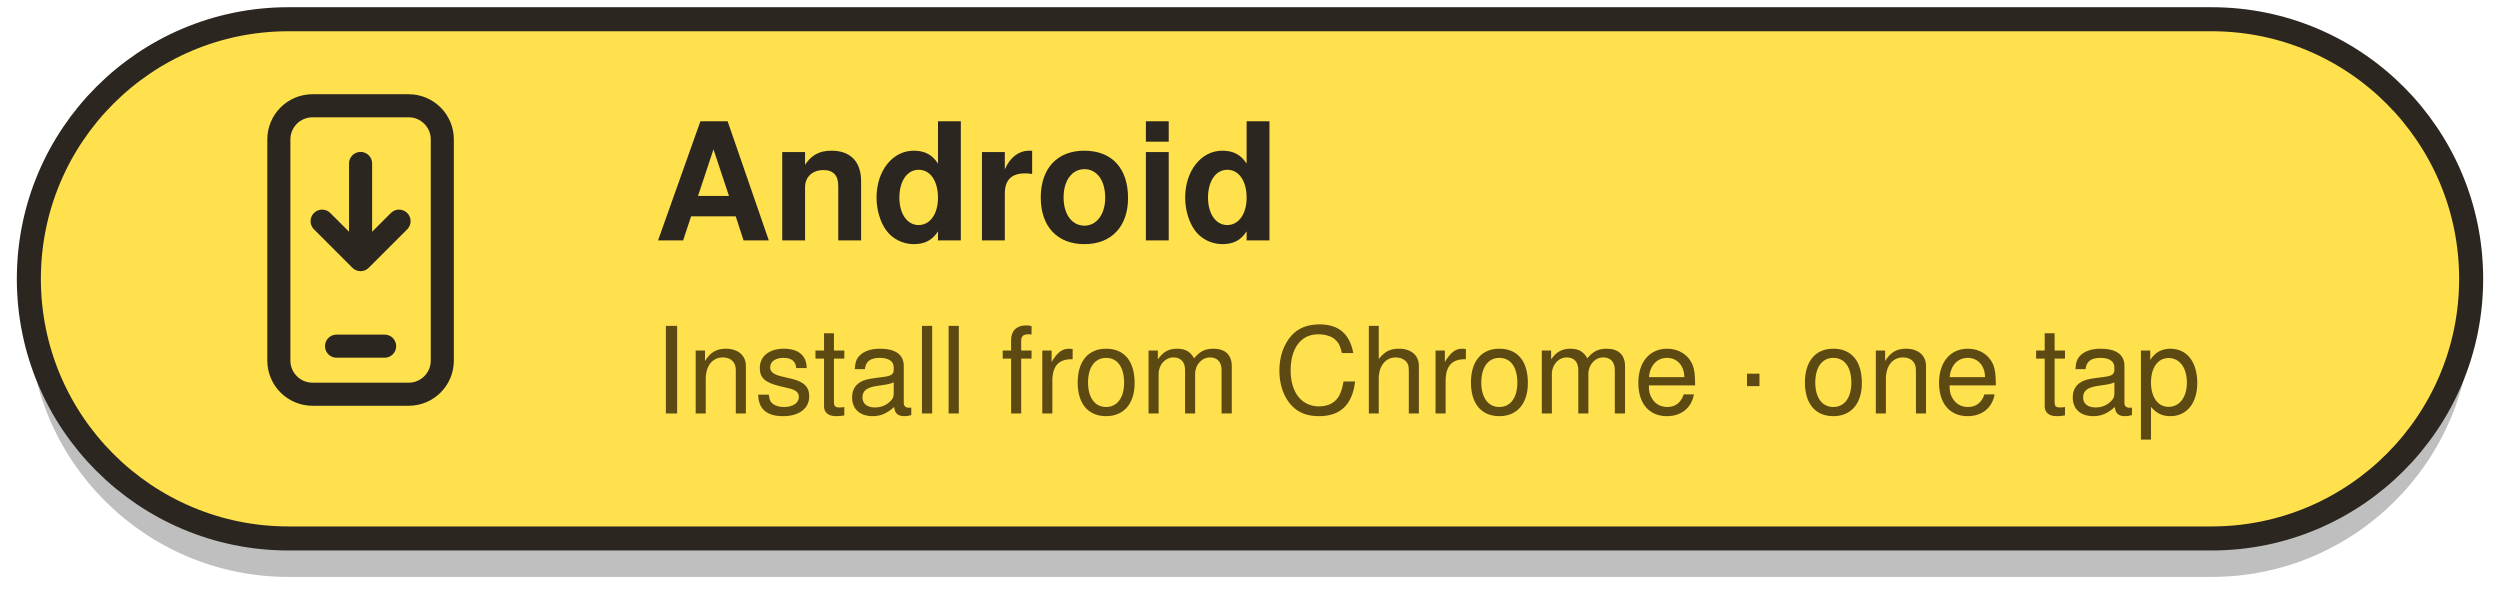
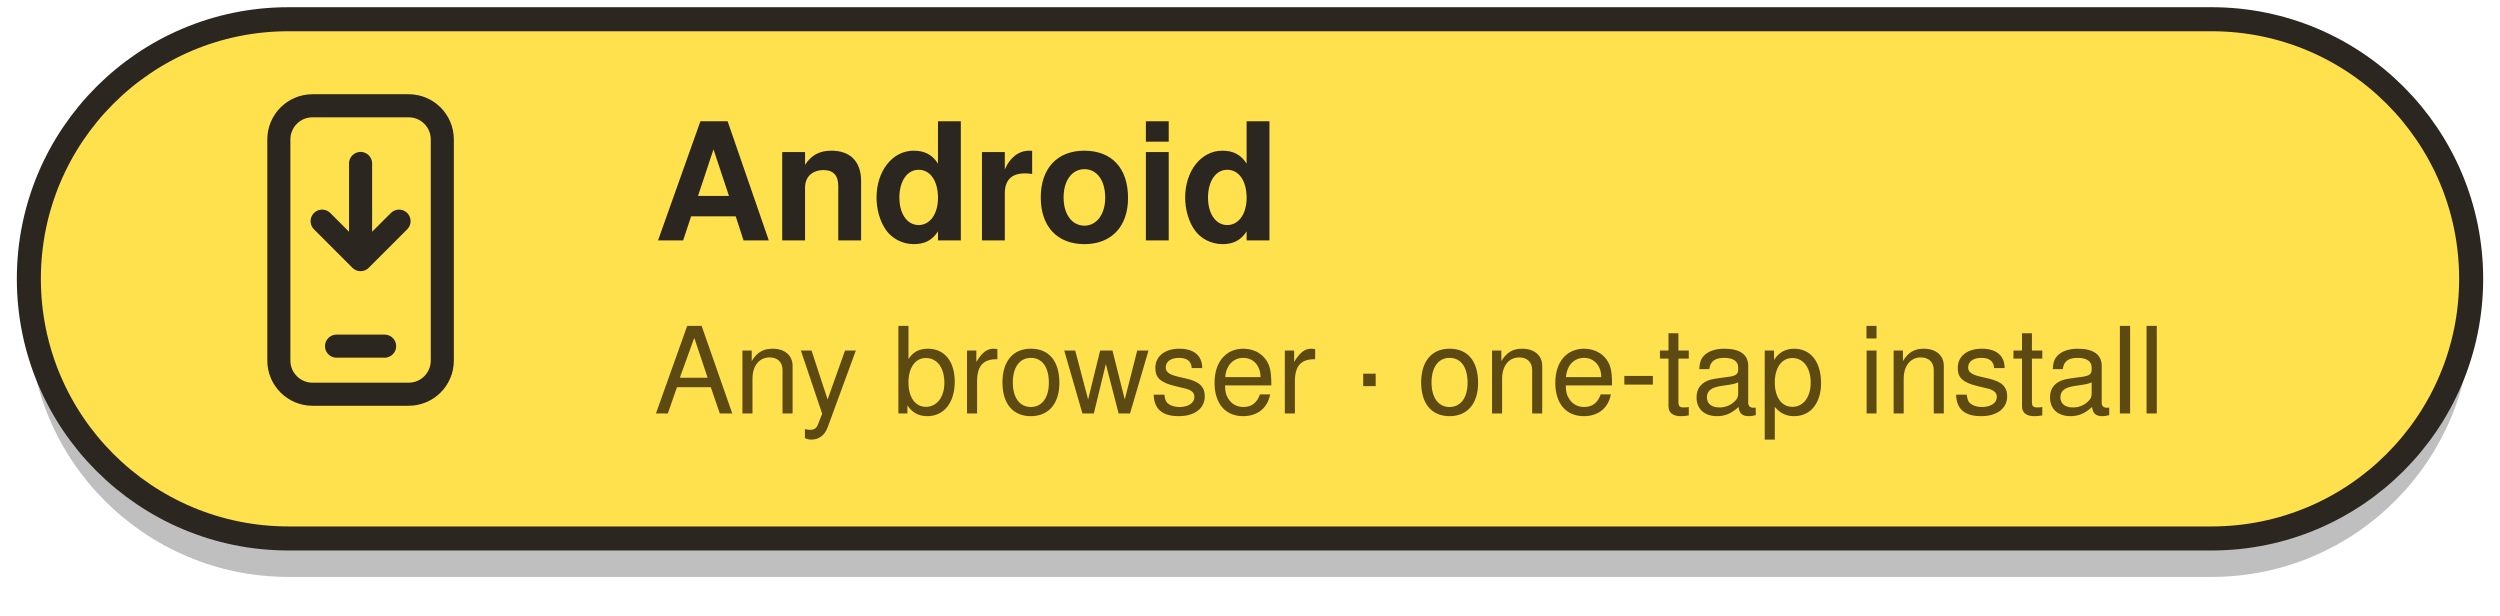
<svg xmlns="http://www.w3.org/2000/svg" width="260" height="64" viewBox="0 0 260 64">
  <rect x="3" y="6" width="254" height="54" rx="27" fill="#000" opacity=".25" />
  <rect x="3" y="2" width="254" height="54" rx="27" fill="#ffe14d" stroke="#2b2620" stroke-width="2.5" />
  <g fill="none" stroke="#2b2620" stroke-width="2.4" stroke-linejoin="round" stroke-linecap="round">
    <rect x="29" y="11" width="17" height="30" rx="3.5" />
    <path d="M35 36h5" />
    <path d="M37.5 17v10m-4-4 4 4 4-4" />
  </g>
  <text x="68" y="25" fill="#2b2620" font-family="Segoe UI, -apple-system, Helvetica, Arial, sans-serif" font-size="17" font-weight="700">Android</text>
-   <text x="68" y="43" fill="#5c4a12" font-family="Segoe UI, -apple-system, Helvetica, Arial, sans-serif" font-size="12.5">Install from Chrome · one tap</text>
+   <text x="68" y="43" fill="#5c4a12" font-family="Segoe UI, -apple-system, Helvetica, Arial, sans-serif" font-size="12.5">Any browser · one-tap install</text>
</svg>
